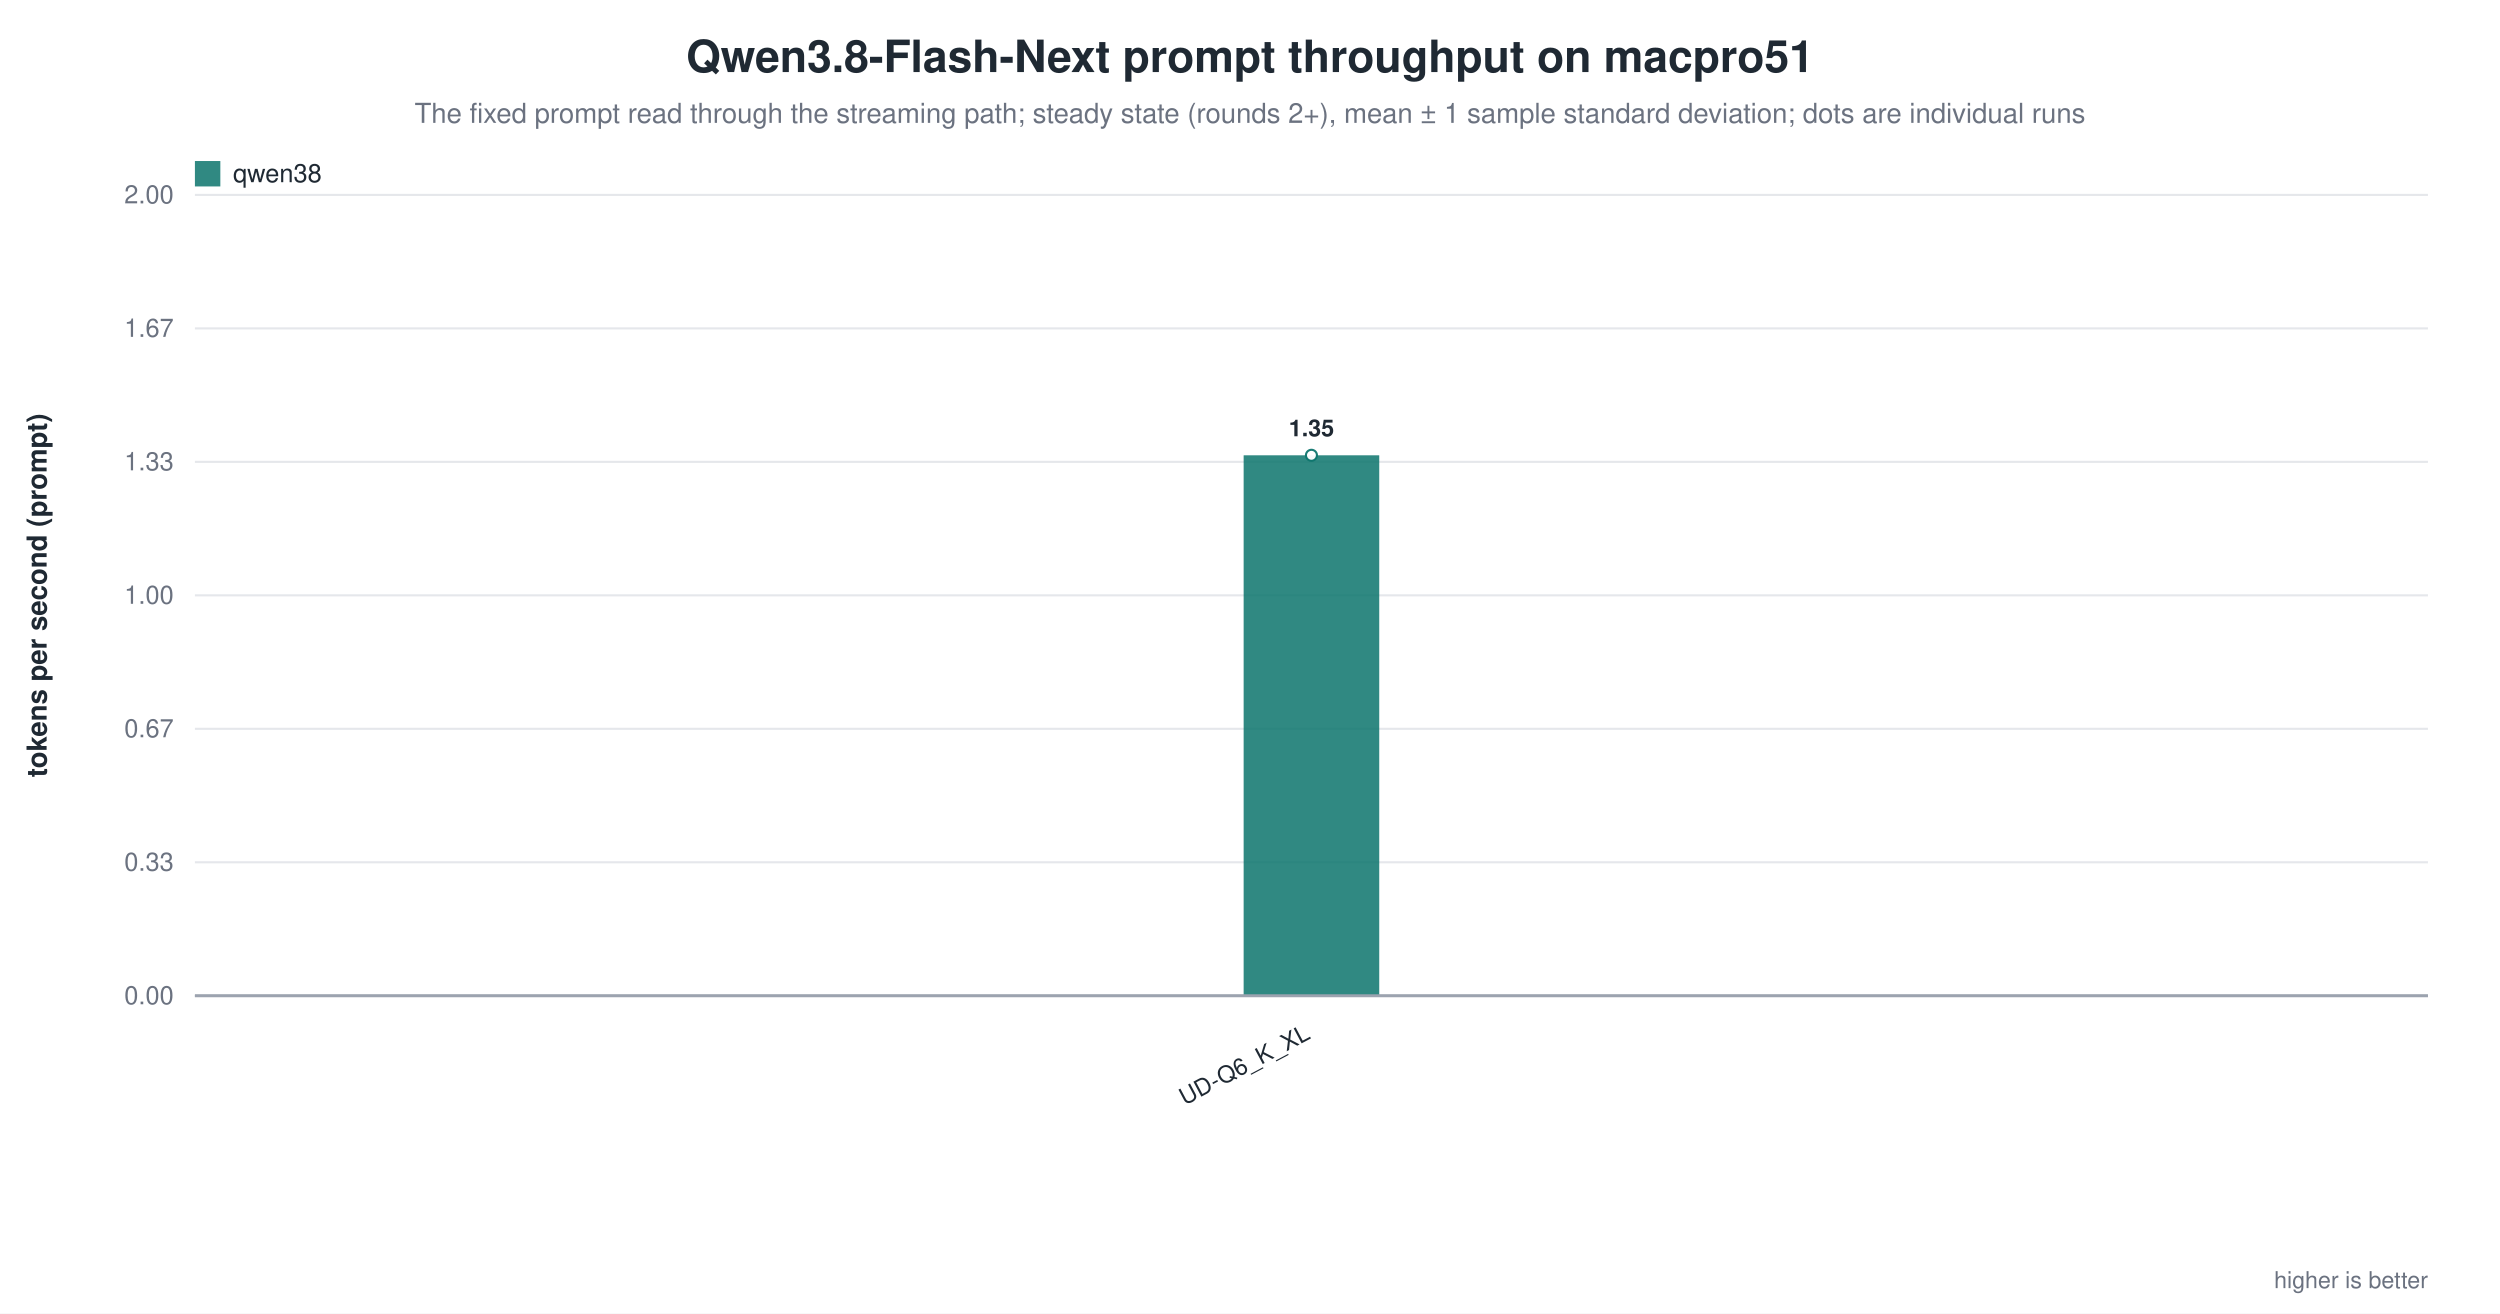
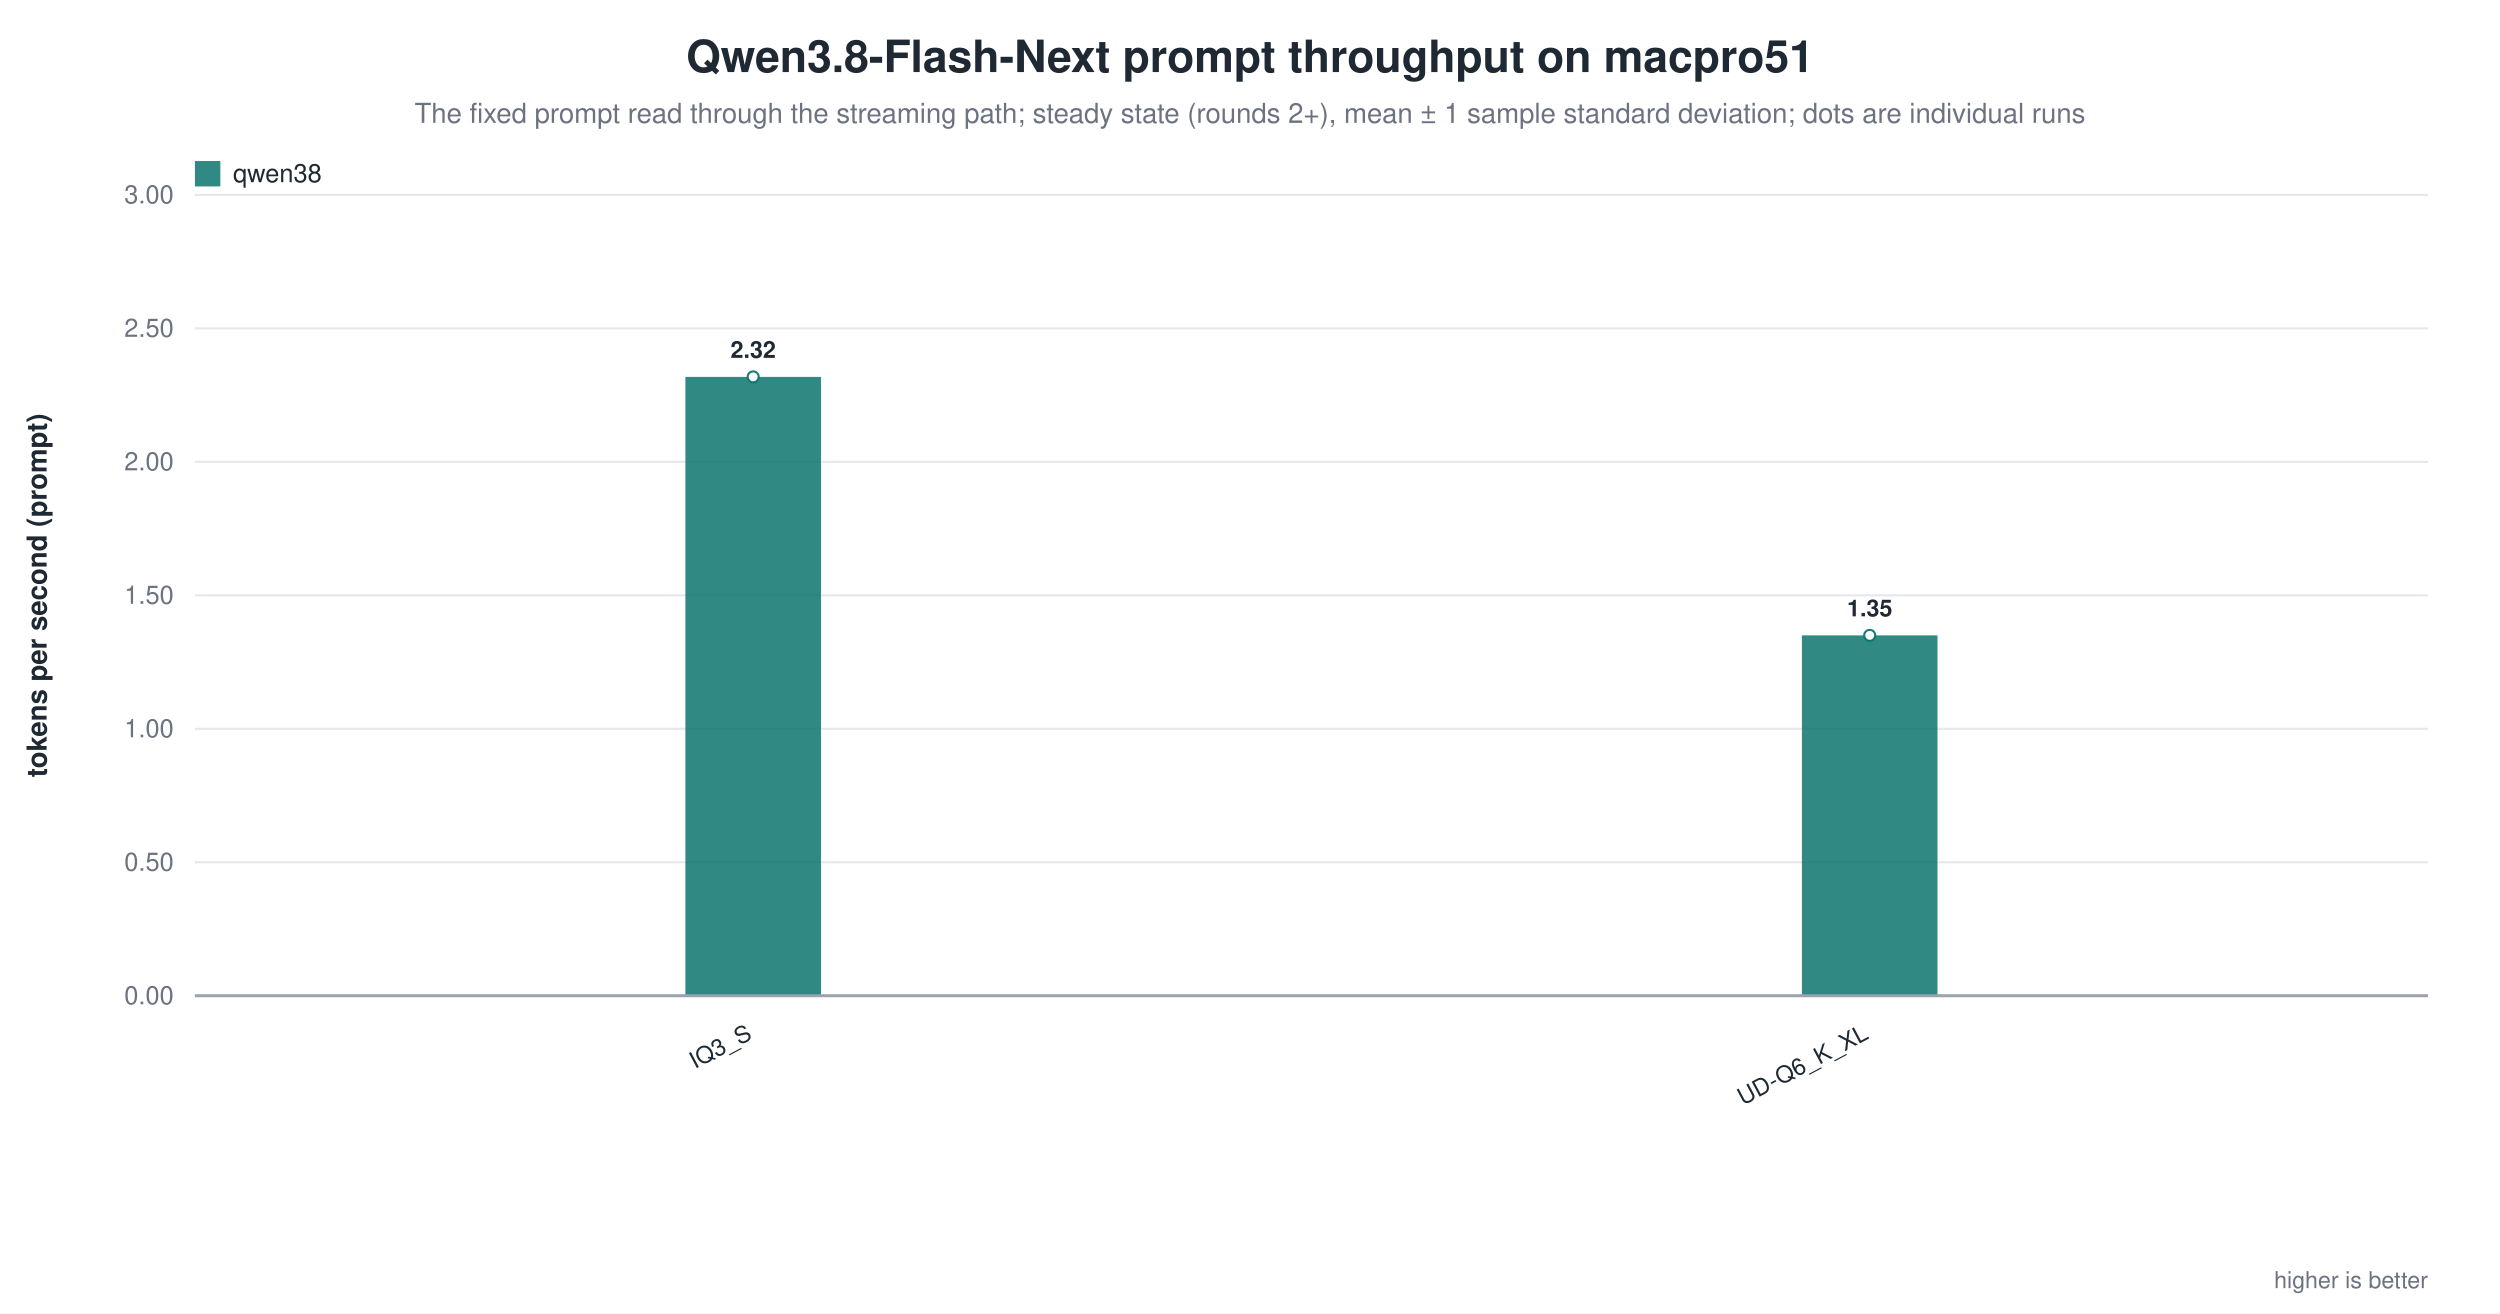
<svg xmlns="http://www.w3.org/2000/svg" width="1180" height="620" viewBox="0 0 1180 620" role="img" aria-label="Qwen3.8-Flash-Next prompt throughput on macpro51">
  <rect width="1180" height="620" fill="white" />
  <text x="590.0" y="34" text-anchor="middle" font-family="Helvetica, Arial, sans-serif" font-size="21" font-weight="600" fill="#1f2933">Qwen3.8-Flash-Next prompt throughput on macpro51</text>
  <text x="590.0" y="58" text-anchor="middle" font-family="Helvetica, Arial, sans-serif" font-size="13" fill="#6b7280">The fixed prompt read through the streaming path; steady state (rounds 2+), mean ± 1 sample standard deviation; dots are individual runs</text>
  <line x1="92.0" y1="470.0" x2="1146.0" y2="470.0" stroke="#9ca3af" stroke-width="1.0" />
  <text x="82.0" y="474.0" text-anchor="end" font-family="Helvetica, Arial, sans-serif" font-size="12" fill="#6b7280" font-weight="400">0.00</text>
  <line x1="92.0" y1="407.0" x2="1146.0" y2="407.0" stroke="#e5e7eb" stroke-width="1.0" />
-   <text x="82.0" y="411.0" text-anchor="end" font-family="Helvetica, Arial, sans-serif" font-size="12" fill="#6b7280" font-weight="400">0.33</text>
+   <text x="82.0" y="411.0" text-anchor="end" font-family="Helvetica, Arial, sans-serif" font-size="12" fill="#6b7280" font-weight="400">0.50</text>
  <line x1="92.0" y1="344.0" x2="1146.0" y2="344.0" stroke="#e5e7eb" stroke-width="1.0" />
-   <text x="82.0" y="348.0" text-anchor="end" font-family="Helvetica, Arial, sans-serif" font-size="12" fill="#6b7280" font-weight="400">0.67</text>
+   <text x="82.0" y="348.0" text-anchor="end" font-family="Helvetica, Arial, sans-serif" font-size="12" fill="#6b7280" font-weight="400">1.00</text>
  <line x1="92.0" y1="281.0" x2="1146.0" y2="281.0" stroke="#e5e7eb" stroke-width="1.0" />
-   <text x="82.0" y="285.0" text-anchor="end" font-family="Helvetica, Arial, sans-serif" font-size="12" fill="#6b7280" font-weight="400">1.00</text>
+   <text x="82.0" y="285.0" text-anchor="end" font-family="Helvetica, Arial, sans-serif" font-size="12" fill="#6b7280" font-weight="400">1.50</text>
  <line x1="92.0" y1="218.0" x2="1146.0" y2="218.0" stroke="#e5e7eb" stroke-width="1.0" />
-   <text x="82.0" y="222.0" text-anchor="end" font-family="Helvetica, Arial, sans-serif" font-size="12" fill="#6b7280" font-weight="400">1.33</text>
+   <text x="82.0" y="222.0" text-anchor="end" font-family="Helvetica, Arial, sans-serif" font-size="12" fill="#6b7280" font-weight="400">2.00</text>
  <line x1="92.0" y1="155.0" x2="1146.0" y2="155.0" stroke="#e5e7eb" stroke-width="1.0" />
-   <text x="82.0" y="159.0" text-anchor="end" font-family="Helvetica, Arial, sans-serif" font-size="12" fill="#6b7280" font-weight="400">1.67</text>
+   <text x="82.0" y="159.0" text-anchor="end" font-family="Helvetica, Arial, sans-serif" font-size="12" fill="#6b7280" font-weight="400">2.50</text>
  <line x1="92.0" y1="92.0" x2="1146.0" y2="92.0" stroke="#e5e7eb" stroke-width="1.0" />
-   <text x="82.0" y="96.0" text-anchor="end" font-family="Helvetica, Arial, sans-serif" font-size="12" fill="#6b7280" font-weight="400">2.00</text>
+   <text x="82.0" y="96.0" text-anchor="end" font-family="Helvetica, Arial, sans-serif" font-size="12" fill="#6b7280" font-weight="400">3.00</text>
  <text x="22.0" y="281.0" text-anchor="middle" font-family="Helvetica, Arial, sans-serif" font-size="13" fill="#1f2933" font-weight="600" transform="rotate(-90.0 22.0 281.0)">tokens per second (prompt)</text>
-   <rect x="587.0" y="214.9" width="64.0" height="255.1" fill="#0f766e" opacity="0.86" />
-   <circle cx="619.0" cy="214.9" r="2.6" fill="white" stroke="#0f766e" stroke-width="1.0" opacity="0.95" />
-   <text x="619.0" y="205.9" text-anchor="middle" font-family="Helvetica, Arial, sans-serif" font-size="11" fill="#1f2933" font-weight="600">1.35</text>
-   <text x="619.0" y="490.0" text-anchor="end" font-family="Helvetica, Arial, sans-serif" font-size="11" fill="#1f2933" font-weight="500" transform="rotate(-28.0 619.0 490.0)">UD-Q6_K_XL</text>
+   <rect x="323.5" y="177.9" width="64.0" height="292.1" fill="#0f766e" opacity="0.86" />
+   <circle cx="355.5" cy="177.9" r="2.6" fill="white" stroke="#0f766e" stroke-width="1.0" opacity="0.95" />
+   <text x="355.5" y="168.9" text-anchor="middle" font-family="Helvetica, Arial, sans-serif" font-size="11" fill="#1f2933" font-weight="600">2.32</text>
+   <text x="355.5" y="490.0" text-anchor="end" font-family="Helvetica, Arial, sans-serif" font-size="11" fill="#1f2933" font-weight="500" transform="rotate(-28.0 355.5 490.0)">IQ3_S</text>
+   <rect x="850.5" y="299.9" width="64.0" height="170.1" fill="#0f766e" opacity="0.86" />
+   <circle cx="882.5" cy="299.9" r="2.6" fill="white" stroke="#0f766e" stroke-width="1.0" opacity="0.95" />
+   <text x="882.5" y="290.9" text-anchor="middle" font-family="Helvetica, Arial, sans-serif" font-size="11" fill="#1f2933" font-weight="600">1.35</text>
+   <text x="882.5" y="490.0" text-anchor="end" font-family="Helvetica, Arial, sans-serif" font-size="11" fill="#1f2933" font-weight="500" transform="rotate(-28.0 882.5 490.0)">UD-Q6_K_XL</text>
  <line x1="92.0" y1="470.0" x2="1146.0" y2="470.0" stroke="#9ca3af" stroke-width="1.4" />
  <rect x="92.0" y="76.0" width="12.0" height="12.0" fill="#0f766e" opacity="0.86" />
  <text x="110.0" y="86.0" text-anchor="start" font-family="Helvetica, Arial, sans-serif" font-size="12" fill="#1f2933" font-weight="500">qwen38</text>
  <text x="1146.0" y="608.0" text-anchor="end" font-family="Helvetica, Arial, sans-serif" font-size="11" fill="#6b7280" font-weight="400">higher is better</text>
</svg>
